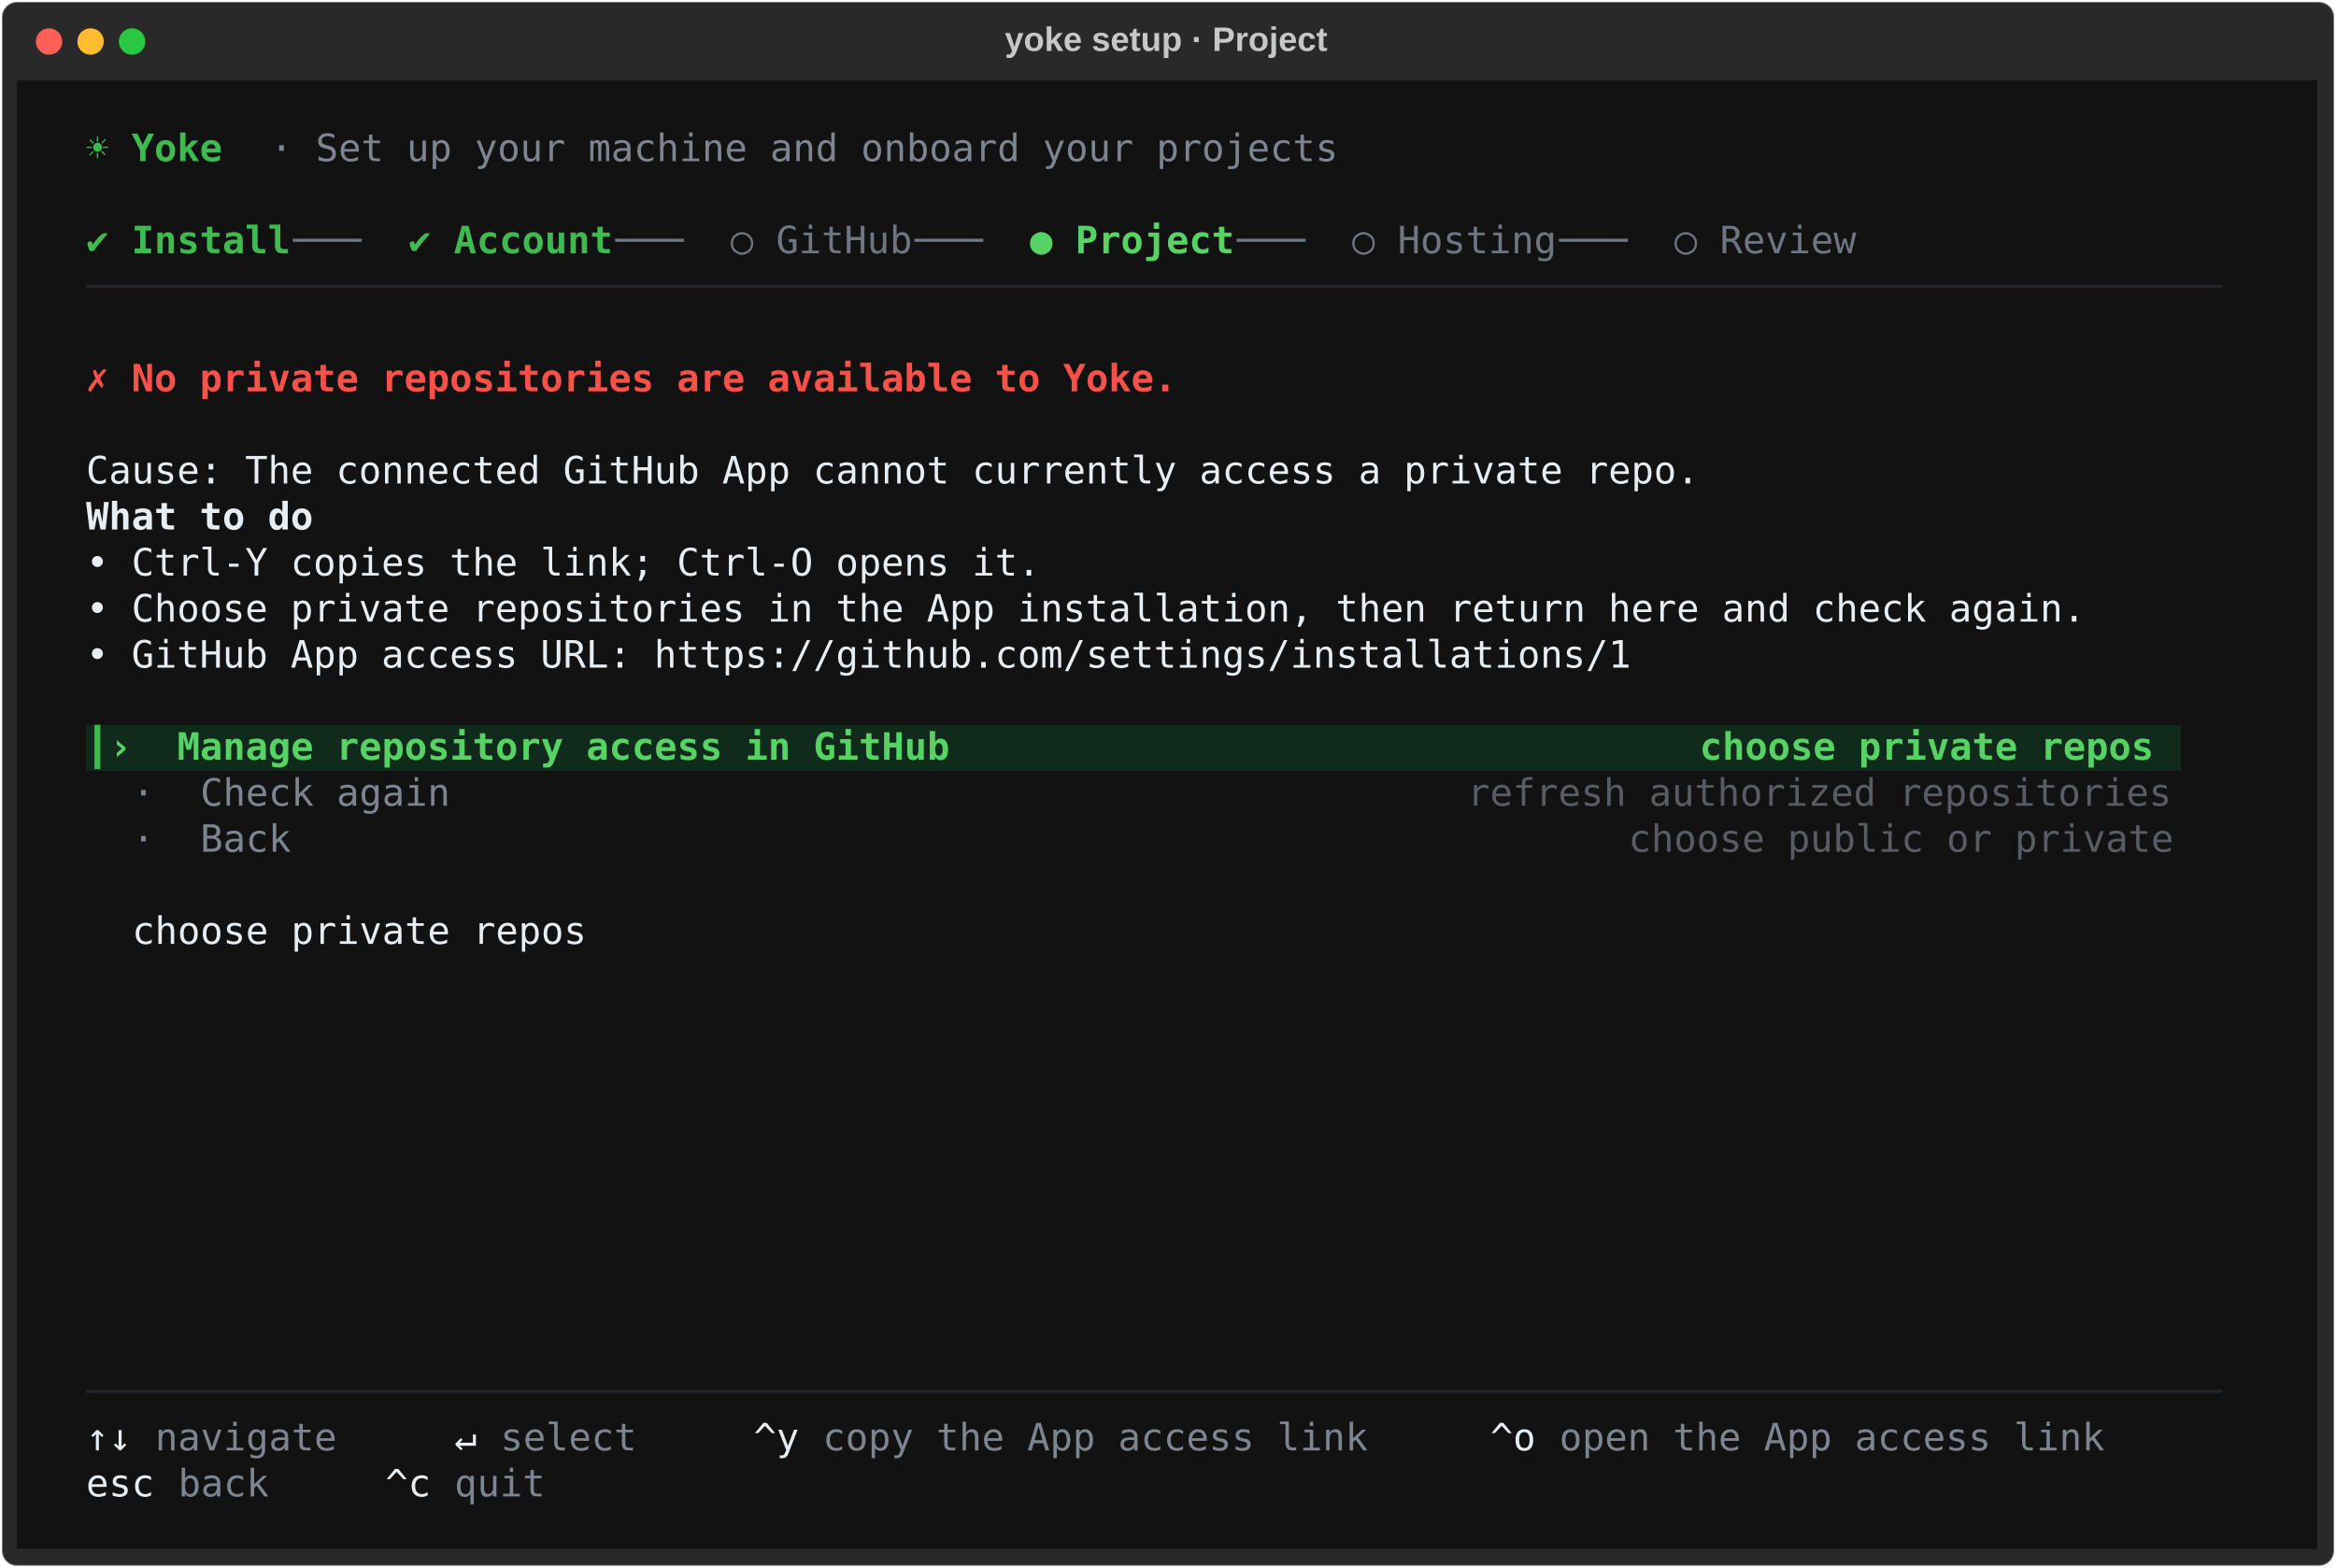
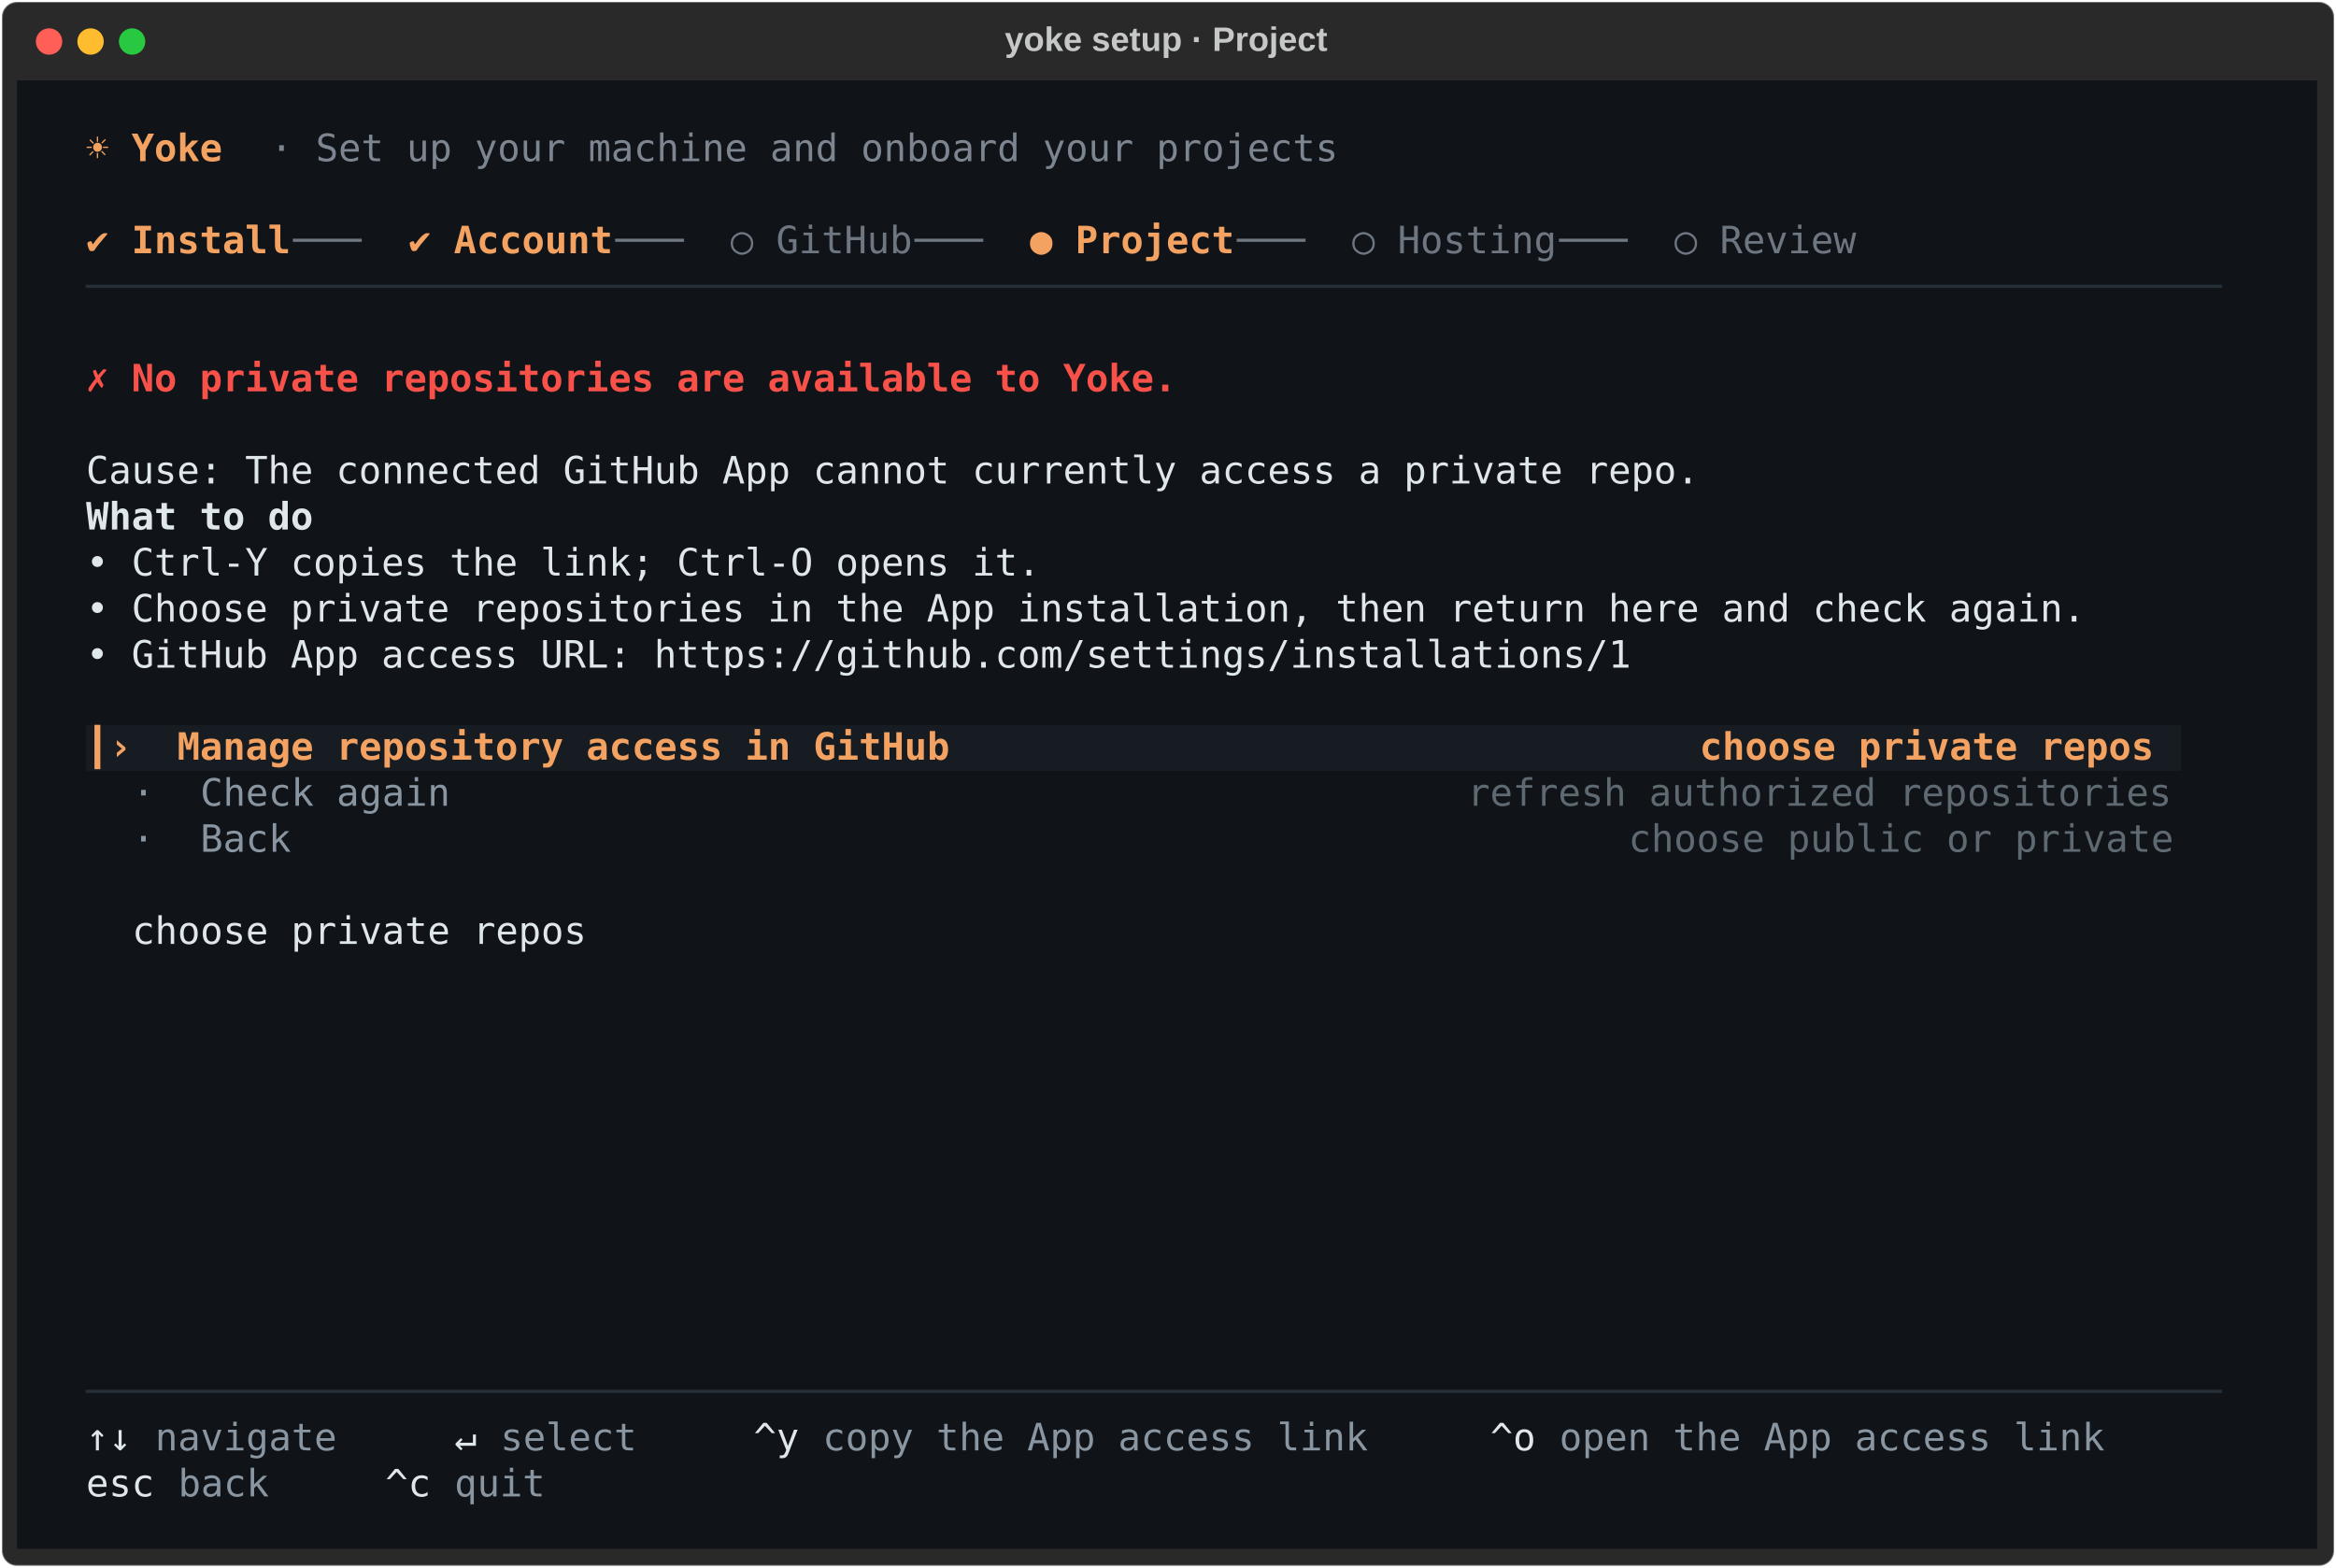
<svg xmlns="http://www.w3.org/2000/svg" class="rich-terminal" viewBox="0 0 1238 830.8">
  <style>

    @font-face {
        font-family: "Fira Code";
        src: local("FiraCode-Regular"),
                url("https://cdnjs.cloudflare.com/ajax/libs/firacode/{{VERSION}}/woff2/FiraCode-Regular.woff2") format("woff2"),
                url("https://cdnjs.cloudflare.com/ajax/libs/firacode/{{VERSION}}/woff/FiraCode-Regular.woff") format("woff");
        font-style: normal;
        font-weight: 400;
    }
    @font-face {
        font-family: "Fira Code";
        src: local("FiraCode-Bold"),
                url("https://cdnjs.cloudflare.com/ajax/libs/firacode/{{VERSION}}/woff2/FiraCode-Bold.woff2") format("woff2"),
                url("https://cdnjs.cloudflare.com/ajax/libs/firacode/{{VERSION}}/woff/FiraCode-Bold.woff") format("woff");
        font-style: bold;
        font-weight: 700;
    }

    .terminal-YOKE-matrix {
        font-family: Fira Code, monospace;
        font-size: 20px;
        line-height: 24.4px;
        font-variant-east-asian: full-width;
    }

    .terminal-YOKE-title {
        font-size: 18px;
        font-weight: bold;
        font-family: arial;
    }

- .terminal-YOKE-r2 { fill: #3fb950;font-weight: bold }
- .terminal-YOKE-r3 { fill: #e6edf3 }
+ .terminal-YOKE-r2 { fill: #f4a261;font-weight: bold }
+ .terminal-YOKE-r3 { fill: #dfe6ec }
.terminal-YOKE-r4 { fill: #7d8590 }
.terminal-YOKE-r5 { fill: #6e7681 }
- .terminal-YOKE-r6 { fill: #56d364;font-weight: bold }
- .terminal-YOKE-r7 { fill: #21262d }
- .terminal-YOKE-r8 { fill: #f85149;font-weight: bold }
- .terminal-YOKE-r9 { fill: #e6edf3;font-weight: bold }
- .terminal-YOKE-r10 { fill: #3fb950 }
- .terminal-YOKE-r12 { fill: #585d65 }
+ .terminal-YOKE-r6 { fill: #262e37 }
+ .terminal-YOKE-r7 { fill: #f85149;font-weight: bold }
+ .terminal-YOKE-r8 { fill: #dfe6ec;font-weight: bold }
+ .terminal-YOKE-r9 { fill: #f4a261 }
+ .terminal-YOKE-r11 { fill: #8995a1 }
+ .terminal-YOKE-r12 { fill: #5f6972 }
    </style>
  <defs>
    <clipPath id="terminal-YOKE-clip-terminal">
      <rect x="0" y="0" width="1219.0" height="779.8" />
    </clipPath>
    <clipPath id="terminal-YOKE-line-0">
      <rect x="0" y="1.5" width="1220" height="24.65" />
    </clipPath>
    <clipPath id="terminal-YOKE-line-1">
      <rect x="0" y="25.9" width="1220" height="24.65" />
    </clipPath>
    <clipPath id="terminal-YOKE-line-2">
      <rect x="0" y="50.3" width="1220" height="24.65" />
    </clipPath>
    <clipPath id="terminal-YOKE-line-3">
      <rect x="0" y="74.7" width="1220" height="24.65" />
    </clipPath>
    <clipPath id="terminal-YOKE-line-4">
      <rect x="0" y="99.1" width="1220" height="24.65" />
    </clipPath>
    <clipPath id="terminal-YOKE-line-5">
      <rect x="0" y="123.5" width="1220" height="24.65" />
    </clipPath>
    <clipPath id="terminal-YOKE-line-6">
      <rect x="0" y="147.9" width="1220" height="24.65" />
    </clipPath>
    <clipPath id="terminal-YOKE-line-7">
      <rect x="0" y="172.3" width="1220" height="24.65" />
    </clipPath>
    <clipPath id="terminal-YOKE-line-8">
      <rect x="0" y="196.7" width="1220" height="24.65" />
    </clipPath>
    <clipPath id="terminal-YOKE-line-9">
      <rect x="0" y="221.1" width="1220" height="24.65" />
    </clipPath>
    <clipPath id="terminal-YOKE-line-10">
      <rect x="0" y="245.5" width="1220" height="24.65" />
    </clipPath>
    <clipPath id="terminal-YOKE-line-11">
      <rect x="0" y="269.9" width="1220" height="24.65" />
    </clipPath>
    <clipPath id="terminal-YOKE-line-12">
      <rect x="0" y="294.3" width="1220" height="24.65" />
    </clipPath>
    <clipPath id="terminal-YOKE-line-13">
      <rect x="0" y="318.7" width="1220" height="24.65" />
    </clipPath>
    <clipPath id="terminal-YOKE-line-14">
      <rect x="0" y="343.1" width="1220" height="24.65" />
    </clipPath>
    <clipPath id="terminal-YOKE-line-15">
      <rect x="0" y="367.5" width="1220" height="24.65" />
    </clipPath>
    <clipPath id="terminal-YOKE-line-16">
      <rect x="0" y="391.9" width="1220" height="24.65" />
    </clipPath>
    <clipPath id="terminal-YOKE-line-17">
      <rect x="0" y="416.3" width="1220" height="24.65" />
    </clipPath>
    <clipPath id="terminal-YOKE-line-18">
      <rect x="0" y="440.7" width="1220" height="24.65" />
    </clipPath>
    <clipPath id="terminal-YOKE-line-19">
      <rect x="0" y="465.1" width="1220" height="24.65" />
    </clipPath>
    <clipPath id="terminal-YOKE-line-20">
      <rect x="0" y="489.5" width="1220" height="24.65" />
    </clipPath>
    <clipPath id="terminal-YOKE-line-21">
      <rect x="0" y="513.9" width="1220" height="24.65" />
    </clipPath>
    <clipPath id="terminal-YOKE-line-22">
      <rect x="0" y="538.3" width="1220" height="24.65" />
    </clipPath>
    <clipPath id="terminal-YOKE-line-23">
      <rect x="0" y="562.7" width="1220" height="24.65" />
    </clipPath>
    <clipPath id="terminal-YOKE-line-24">
      <rect x="0" y="587.1" width="1220" height="24.65" />
    </clipPath>
    <clipPath id="terminal-YOKE-line-25">
      <rect x="0" y="611.5" width="1220" height="24.65" />
    </clipPath>
    <clipPath id="terminal-YOKE-line-26">
      <rect x="0" y="635.9" width="1220" height="24.65" />
    </clipPath>
    <clipPath id="terminal-YOKE-line-27">
      <rect x="0" y="660.3" width="1220" height="24.65" />
    </clipPath>
    <clipPath id="terminal-YOKE-line-28">
      <rect x="0" y="684.7" width="1220" height="24.65" />
    </clipPath>
    <clipPath id="terminal-YOKE-line-29">
      <rect x="0" y="709.1" width="1220" height="24.65" />
    </clipPath>
    <clipPath id="terminal-YOKE-line-30">
      <rect x="0" y="733.5" width="1220" height="24.65" />
    </clipPath>
  </defs>
  <rect fill="#292929" stroke="rgba(255,255,255,0.35)" stroke-width="1" x="1" y="1" width="1236" height="828.8" rx="8" />
  <text class="terminal-YOKE-title" fill="#c5c8c6" text-anchor="middle" x="618" y="27">yoke setup · Project</text>
  <g transform="translate(26,22)">
    <circle cx="0" cy="0" r="7" fill="#ff5f57" />
    <circle cx="22" cy="0" r="7" fill="#febc2e" />
    <circle cx="44" cy="0" r="7" fill="#28c840" />
  </g>
  <g transform="translate(9, 41)" clip-path="url(#terminal-YOKE-clip-terminal)">
-     <rect fill="#121212" x="0" y="1.5" width="1220" height="24.65" shape-rendering="crispEdges" />
-     <rect fill="#121212" x="0" y="25.9" width="36.6" height="24.65" shape-rendering="crispEdges" />
-     <rect fill="#121212" x="36.6" y="25.9" width="73.2" height="24.65" shape-rendering="crispEdges" />
-     <rect fill="#121212" x="109.8" y="25.9" width="24.4" height="24.65" shape-rendering="crispEdges" />
-     <rect fill="#121212" x="134.2" y="25.9" width="573.4" height="24.65" shape-rendering="crispEdges" />
-     <rect fill="#121212" x="707.6" y="25.9" width="475.8" height="24.65" shape-rendering="crispEdges" />
-     <rect fill="#121212" x="1183.4" y="25.9" width="36.6" height="24.65" shape-rendering="crispEdges" />
-     <rect fill="#121212" x="0" y="50.3" width="1220" height="24.65" shape-rendering="crispEdges" />
-     <rect fill="#121212" x="0" y="74.7" width="36.6" height="24.65" shape-rendering="crispEdges" />
-     <rect fill="#121212" x="36.6" y="74.7" width="109.8" height="24.65" shape-rendering="crispEdges" />
-     <rect fill="#121212" x="146.4" y="74.7" width="61" height="24.65" shape-rendering="crispEdges" />
-     <rect fill="#121212" x="207.4" y="74.7" width="109.8" height="24.65" shape-rendering="crispEdges" />
-     <rect fill="#121212" x="317.2" y="74.7" width="61" height="24.65" shape-rendering="crispEdges" />
-     <rect fill="#121212" x="378.2" y="74.7" width="97.6" height="24.65" shape-rendering="crispEdges" />
-     <rect fill="#121212" x="475.8" y="74.7" width="61" height="24.65" shape-rendering="crispEdges" />
-     <rect fill="#121212" x="536.8" y="74.7" width="109.8" height="24.65" shape-rendering="crispEdges" />
-     <rect fill="#121212" x="646.6" y="74.7" width="61" height="24.65" shape-rendering="crispEdges" />
-     <rect fill="#121212" x="707.6" y="74.7" width="109.8" height="24.65" shape-rendering="crispEdges" />
-     <rect fill="#121212" x="817.4" y="74.7" width="61" height="24.65" shape-rendering="crispEdges" />
-     <rect fill="#121212" x="878.4" y="74.7" width="97.6" height="24.65" shape-rendering="crispEdges" />
-     <rect fill="#121212" x="976" y="74.7" width="207.4" height="24.65" shape-rendering="crispEdges" />
-     <rect fill="#121212" x="1183.4" y="74.7" width="36.6" height="24.65" shape-rendering="crispEdges" />
-     <rect fill="#121212" x="0" y="99.1" width="36.6" height="24.65" shape-rendering="crispEdges" />
-     <rect fill="#121212" x="36.6" y="99.1" width="1146.8" height="24.65" shape-rendering="crispEdges" />
-     <rect fill="#121212" x="1183.4" y="99.1" width="36.6" height="24.65" shape-rendering="crispEdges" />
-     <rect fill="#121212" x="0" y="123.5" width="1220" height="24.65" shape-rendering="crispEdges" />
-     <rect fill="#121212" x="0" y="147.9" width="36.6" height="24.65" shape-rendering="crispEdges" />
-     <rect fill="#121212" x="36.6" y="147.9" width="585.6" height="24.65" shape-rendering="crispEdges" />
-     <rect fill="#121212" x="622.2" y="147.9" width="561.2" height="24.65" shape-rendering="crispEdges" />
-     <rect fill="#121212" x="1183.4" y="147.9" width="36.6" height="24.65" shape-rendering="crispEdges" />
-     <rect fill="#121212" x="0" y="172.3" width="36.6" height="24.65" shape-rendering="crispEdges" />
-     <rect fill="#121212" x="36.6" y="172.3" width="0" height="24.65" shape-rendering="crispEdges" />
-     <rect fill="#121212" x="36.6" y="172.3" width="1146.8" height="24.65" shape-rendering="crispEdges" />
-     <rect fill="#121212" x="1183.4" y="172.3" width="36.6" height="24.65" shape-rendering="crispEdges" />
-     <rect fill="#121212" x="0" y="196.7" width="36.6" height="24.65" shape-rendering="crispEdges" />
-     <rect fill="#121212" x="36.6" y="196.7" width="866.2" height="24.65" shape-rendering="crispEdges" />
-     <rect fill="#121212" x="902.8" y="196.7" width="280.6" height="24.65" shape-rendering="crispEdges" />
-     <rect fill="#121212" x="1183.4" y="196.7" width="36.6" height="24.65" shape-rendering="crispEdges" />
-     <rect fill="#121212" x="0" y="221.1" width="36.6" height="24.65" shape-rendering="crispEdges" />
-     <rect fill="#121212" x="36.6" y="221.1" width="122" height="24.65" shape-rendering="crispEdges" />
-     <rect fill="#121212" x="158.6" y="221.1" width="1024.8" height="24.65" shape-rendering="crispEdges" />
-     <rect fill="#121212" x="1183.4" y="221.1" width="36.6" height="24.65" shape-rendering="crispEdges" />
-     <rect fill="#121212" x="0" y="245.5" width="36.6" height="24.65" shape-rendering="crispEdges" />
-     <rect fill="#121212" x="36.6" y="245.5" width="536.8" height="24.65" shape-rendering="crispEdges" />
-     <rect fill="#121212" x="573.4" y="245.5" width="610" height="24.65" shape-rendering="crispEdges" />
-     <rect fill="#121212" x="1183.4" y="245.5" width="36.6" height="24.65" shape-rendering="crispEdges" />
-     <rect fill="#121212" x="0" y="269.9" width="36.6" height="24.65" shape-rendering="crispEdges" />
-     <rect fill="#121212" x="36.6" y="269.9" width="1098" height="24.65" shape-rendering="crispEdges" />
-     <rect fill="#121212" x="1134.6" y="269.9" width="48.8" height="24.65" shape-rendering="crispEdges" />
-     <rect fill="#121212" x="1183.4" y="269.9" width="36.6" height="24.65" shape-rendering="crispEdges" />
-     <rect fill="#121212" x="0" y="294.3" width="36.6" height="24.65" shape-rendering="crispEdges" />
-     <rect fill="#121212" x="36.6" y="294.3" width="854" height="24.65" shape-rendering="crispEdges" />
-     <rect fill="#121212" x="890.6" y="294.3" width="292.8" height="24.65" shape-rendering="crispEdges" />
-     <rect fill="#121212" x="1183.4" y="294.3" width="36.6" height="24.65" shape-rendering="crispEdges" />
-     <rect fill="#121212" x="0" y="318.7" width="36.6" height="24.65" shape-rendering="crispEdges" />
-     <rect fill="#121212" x="36.6" y="318.7" width="0" height="24.65" shape-rendering="crispEdges" />
-     <rect fill="#121212" x="36.6" y="318.7" width="1146.8" height="24.65" shape-rendering="crispEdges" />
-     <rect fill="#121212" x="1183.4" y="318.7" width="36.6" height="24.65" shape-rendering="crispEdges" />
-     <rect fill="#121212" x="0" y="343.1" width="36.6" height="24.65" shape-rendering="crispEdges" />
-     <rect fill="#102a1c" x="36.6" y="343.1" width="12.2" height="24.65" shape-rendering="crispEdges" />
-     <rect fill="#102a1c" x="48.8" y="343.1" width="1098" height="24.65" shape-rendering="crispEdges" />
-     <rect fill="#121212" x="1146.8" y="343.1" width="36.6" height="24.65" shape-rendering="crispEdges" />
-     <rect fill="#121212" x="1183.4" y="343.1" width="36.6" height="24.65" shape-rendering="crispEdges" />
-     <rect fill="#121212" x="0" y="367.5" width="36.6" height="24.65" shape-rendering="crispEdges" />
-     <rect fill="#121212" x="36.6" y="367.5" width="12.2" height="24.65" shape-rendering="crispEdges" />
-     <rect fill="#121212" x="48.8" y="367.5" width="12.2" height="24.65" shape-rendering="crispEdges" />
-     <rect fill="#121212" x="61" y="367.5" width="707.6" height="24.65" shape-rendering="crispEdges" />
-     <rect fill="#121212" x="768.6" y="367.5" width="378.2" height="24.65" shape-rendering="crispEdges" />
-     <rect fill="#121212" x="1146.8" y="367.5" width="36.6" height="24.65" shape-rendering="crispEdges" />
-     <rect fill="#121212" x="1183.4" y="367.5" width="36.6" height="24.65" shape-rendering="crispEdges" />
-     <rect fill="#121212" x="0" y="391.9" width="36.6" height="24.65" shape-rendering="crispEdges" />
-     <rect fill="#121212" x="36.6" y="391.9" width="12.2" height="24.65" shape-rendering="crispEdges" />
-     <rect fill="#121212" x="48.8" y="391.9" width="12.2" height="24.65" shape-rendering="crispEdges" />
-     <rect fill="#121212" x="61" y="391.9" width="793" height="24.65" shape-rendering="crispEdges" />
-     <rect fill="#121212" x="854" y="391.9" width="292.8" height="24.65" shape-rendering="crispEdges" />
-     <rect fill="#121212" x="1146.8" y="391.9" width="36.6" height="24.65" shape-rendering="crispEdges" />
-     <rect fill="#121212" x="1183.4" y="391.9" width="36.6" height="24.65" shape-rendering="crispEdges" />
-     <rect fill="#121212" x="0" y="416.3" width="36.6" height="24.65" shape-rendering="crispEdges" />
-     <rect fill="#121212" x="36.6" y="416.3" width="1110.2" height="24.65" shape-rendering="crispEdges" />
-     <rect fill="#121212" x="1146.8" y="416.3" width="36.6" height="24.65" shape-rendering="crispEdges" />
-     <rect fill="#121212" x="1183.4" y="416.3" width="36.6" height="24.65" shape-rendering="crispEdges" />
-     <rect fill="#121212" x="0" y="440.7" width="36.6" height="24.65" shape-rendering="crispEdges" />
-     <rect fill="#121212" x="36.6" y="440.7" width="24.4" height="24.65" shape-rendering="crispEdges" />
-     <rect fill="#121212" x="61" y="440.7" width="244" height="24.65" shape-rendering="crispEdges" />
-     <rect fill="#121212" x="305" y="440.7" width="805.2" height="24.65" shape-rendering="crispEdges" />
-     <rect fill="#121212" x="1110.2" y="440.7" width="36.6" height="24.65" shape-rendering="crispEdges" />
-     <rect fill="#121212" x="1146.8" y="440.7" width="36.6" height="24.65" shape-rendering="crispEdges" />
-     <rect fill="#121212" x="1183.4" y="440.7" width="36.6" height="24.65" shape-rendering="crispEdges" />
-     <rect fill="#121212" x="0" y="465.1" width="36.6" height="24.65" shape-rendering="crispEdges" />
-     <rect fill="#121212" x="36.6" y="465.1" width="1146.8" height="24.65" shape-rendering="crispEdges" />
-     <rect fill="#121212" x="1183.4" y="465.1" width="36.6" height="24.65" shape-rendering="crispEdges" />
-     <rect fill="#121212" x="0" y="489.5" width="36.6" height="24.65" shape-rendering="crispEdges" />
-     <rect fill="#121212" x="36.6" y="489.5" width="1146.8" height="24.65" shape-rendering="crispEdges" />
-     <rect fill="#121212" x="1183.4" y="489.5" width="36.6" height="24.65" shape-rendering="crispEdges" />
-     <rect fill="#121212" x="0" y="513.9" width="36.6" height="24.65" shape-rendering="crispEdges" />
-     <rect fill="#121212" x="36.6" y="513.9" width="1146.8" height="24.65" shape-rendering="crispEdges" />
-     <rect fill="#121212" x="1183.4" y="513.9" width="36.6" height="24.65" shape-rendering="crispEdges" />
-     <rect fill="#121212" x="0" y="538.3" width="36.6" height="24.65" shape-rendering="crispEdges" />
-     <rect fill="#121212" x="36.6" y="538.3" width="1146.8" height="24.65" shape-rendering="crispEdges" />
-     <rect fill="#121212" x="1183.4" y="538.3" width="36.6" height="24.65" shape-rendering="crispEdges" />
-     <rect fill="#121212" x="0" y="562.7" width="36.6" height="24.65" shape-rendering="crispEdges" />
-     <rect fill="#121212" x="36.6" y="562.7" width="1146.8" height="24.65" shape-rendering="crispEdges" />
-     <rect fill="#121212" x="1183.4" y="562.7" width="36.6" height="24.65" shape-rendering="crispEdges" />
-     <rect fill="#121212" x="0" y="587.1" width="36.6" height="24.65" shape-rendering="crispEdges" />
-     <rect fill="#121212" x="36.6" y="587.1" width="1146.8" height="24.65" shape-rendering="crispEdges" />
-     <rect fill="#121212" x="1183.4" y="587.1" width="36.6" height="24.65" shape-rendering="crispEdges" />
-     <rect fill="#121212" x="0" y="611.5" width="36.6" height="24.65" shape-rendering="crispEdges" />
-     <rect fill="#121212" x="36.6" y="611.5" width="1146.8" height="24.65" shape-rendering="crispEdges" />
-     <rect fill="#121212" x="1183.4" y="611.5" width="36.6" height="24.65" shape-rendering="crispEdges" />
-     <rect fill="#121212" x="0" y="635.9" width="36.6" height="24.65" shape-rendering="crispEdges" />
-     <rect fill="#121212" x="36.6" y="635.9" width="1146.8" height="24.65" shape-rendering="crispEdges" />
-     <rect fill="#121212" x="1183.4" y="635.9" width="36.6" height="24.65" shape-rendering="crispEdges" />
-     <rect fill="#121212" x="0" y="660.3" width="36.6" height="24.65" shape-rendering="crispEdges" />
-     <rect fill="#121212" x="36.6" y="660.3" width="1146.8" height="24.65" shape-rendering="crispEdges" />
-     <rect fill="#121212" x="1183.4" y="660.3" width="36.6" height="24.65" shape-rendering="crispEdges" />
-     <rect fill="#121212" x="0" y="684.7" width="36.6" height="24.65" shape-rendering="crispEdges" />
-     <rect fill="#121212" x="36.6" y="684.7" width="1146.8" height="24.65" shape-rendering="crispEdges" />
-     <rect fill="#121212" x="1183.4" y="684.7" width="36.6" height="24.65" shape-rendering="crispEdges" />
-     <rect fill="#121212" x="0" y="709.1" width="36.6" height="24.65" shape-rendering="crispEdges" />
-     <rect fill="#121212" x="36.6" y="709.1" width="24.4" height="24.65" shape-rendering="crispEdges" />
-     <rect fill="#121212" x="61" y="709.1" width="12.2" height="24.65" shape-rendering="crispEdges" />
-     <rect fill="#121212" x="73.2" y="709.1" width="97.6" height="24.65" shape-rendering="crispEdges" />
-     <rect fill="#121212" x="170.8" y="709.1" width="61" height="24.65" shape-rendering="crispEdges" />
-     <rect fill="#121212" x="231.8" y="709.1" width="12.2" height="24.65" shape-rendering="crispEdges" />
-     <rect fill="#121212" x="244" y="709.1" width="12.2" height="24.65" shape-rendering="crispEdges" />
-     <rect fill="#121212" x="256.2" y="709.1" width="73.2" height="24.65" shape-rendering="crispEdges" />
-     <rect fill="#121212" x="329.4" y="709.1" width="61" height="24.65" shape-rendering="crispEdges" />
-     <rect fill="#121212" x="390.4" y="709.1" width="24.4" height="24.65" shape-rendering="crispEdges" />
-     <rect fill="#121212" x="414.8" y="709.1" width="12.2" height="24.65" shape-rendering="crispEdges" />
-     <rect fill="#121212" x="427" y="709.1" width="292.8" height="24.65" shape-rendering="crispEdges" />
-     <rect fill="#121212" x="719.8" y="709.1" width="61" height="24.65" shape-rendering="crispEdges" />
-     <rect fill="#121212" x="780.8" y="709.1" width="24.4" height="24.65" shape-rendering="crispEdges" />
-     <rect fill="#121212" x="805.2" y="709.1" width="12.2" height="24.65" shape-rendering="crispEdges" />
-     <rect fill="#121212" x="817.4" y="709.1" width="292.8" height="24.65" shape-rendering="crispEdges" />
-     <rect fill="#121212" x="1110.2" y="709.1" width="73.2" height="24.65" shape-rendering="crispEdges" />
-     <rect fill="#121212" x="1183.4" y="709.1" width="36.6" height="24.65" shape-rendering="crispEdges" />
-     <rect fill="#121212" x="0" y="733.5" width="36.6" height="24.65" shape-rendering="crispEdges" />
-     <rect fill="#121212" x="36.6" y="733.5" width="36.6" height="24.65" shape-rendering="crispEdges" />
-     <rect fill="#121212" x="73.2" y="733.5" width="12.2" height="24.65" shape-rendering="crispEdges" />
-     <rect fill="#121212" x="85.4" y="733.5" width="48.8" height="24.65" shape-rendering="crispEdges" />
-     <rect fill="#121212" x="134.2" y="733.5" width="61" height="24.65" shape-rendering="crispEdges" />
-     <rect fill="#121212" x="195.2" y="733.5" width="24.4" height="24.65" shape-rendering="crispEdges" />
-     <rect fill="#121212" x="219.6" y="733.5" width="12.2" height="24.65" shape-rendering="crispEdges" />
-     <rect fill="#121212" x="231.8" y="733.5" width="48.8" height="24.65" shape-rendering="crispEdges" />
-     <rect fill="#121212" x="280.6" y="733.5" width="902.8" height="24.65" shape-rendering="crispEdges" />
-     <rect fill="#121212" x="1183.4" y="733.5" width="36.6" height="24.65" shape-rendering="crispEdges" />
-     <rect fill="#121212" x="0" y="757.9" width="1220" height="24.65" shape-rendering="crispEdges" />
+     <rect fill="#101418" x="0" y="1.5" width="1220" height="24.65" shape-rendering="crispEdges" />
+     <rect fill="#101418" x="0" y="25.9" width="36.6" height="24.65" shape-rendering="crispEdges" />
+     <rect fill="#101418" x="36.6" y="25.9" width="73.2" height="24.65" shape-rendering="crispEdges" />
+     <rect fill="#101418" x="109.8" y="25.9" width="24.4" height="24.65" shape-rendering="crispEdges" />
+     <rect fill="#101418" x="134.2" y="25.9" width="573.4" height="24.65" shape-rendering="crispEdges" />
+     <rect fill="#101418" x="707.6" y="25.9" width="475.8" height="24.65" shape-rendering="crispEdges" />
+     <rect fill="#101418" x="1183.4" y="25.9" width="36.6" height="24.65" shape-rendering="crispEdges" />
+     <rect fill="#101418" x="0" y="50.3" width="1220" height="24.65" shape-rendering="crispEdges" />
+     <rect fill="#101418" x="0" y="74.7" width="36.6" height="24.65" shape-rendering="crispEdges" />
+     <rect fill="#101418" x="36.6" y="74.7" width="109.8" height="24.65" shape-rendering="crispEdges" />
+     <rect fill="#101418" x="146.4" y="74.7" width="61" height="24.65" shape-rendering="crispEdges" />
+     <rect fill="#101418" x="207.4" y="74.7" width="109.8" height="24.65" shape-rendering="crispEdges" />
+     <rect fill="#101418" x="317.2" y="74.7" width="61" height="24.65" shape-rendering="crispEdges" />
+     <rect fill="#101418" x="378.2" y="74.7" width="97.6" height="24.65" shape-rendering="crispEdges" />
+     <rect fill="#101418" x="475.8" y="74.7" width="61" height="24.65" shape-rendering="crispEdges" />
+     <rect fill="#101418" x="536.8" y="74.7" width="109.8" height="24.65" shape-rendering="crispEdges" />
+     <rect fill="#101418" x="646.6" y="74.7" width="61" height="24.65" shape-rendering="crispEdges" />
+     <rect fill="#101418" x="707.6" y="74.7" width="109.8" height="24.65" shape-rendering="crispEdges" />
+     <rect fill="#101418" x="817.4" y="74.7" width="61" height="24.65" shape-rendering="crispEdges" />
+     <rect fill="#101418" x="878.4" y="74.7" width="97.6" height="24.65" shape-rendering="crispEdges" />
+     <rect fill="#101418" x="976" y="74.7" width="207.4" height="24.65" shape-rendering="crispEdges" />
+     <rect fill="#101418" x="1183.4" y="74.7" width="36.6" height="24.65" shape-rendering="crispEdges" />
+     <rect fill="#101418" x="0" y="99.1" width="36.6" height="24.65" shape-rendering="crispEdges" />
+     <rect fill="#101418" x="36.6" y="99.1" width="1146.8" height="24.65" shape-rendering="crispEdges" />
+     <rect fill="#101418" x="1183.4" y="99.1" width="36.6" height="24.65" shape-rendering="crispEdges" />
+     <rect fill="#101418" x="0" y="123.5" width="1220" height="24.65" shape-rendering="crispEdges" />
+     <rect fill="#101418" x="0" y="147.9" width="36.6" height="24.65" shape-rendering="crispEdges" />
+     <rect fill="#101418" x="36.6" y="147.9" width="585.6" height="24.65" shape-rendering="crispEdges" />
+     <rect fill="#101418" x="622.2" y="147.9" width="561.2" height="24.65" shape-rendering="crispEdges" />
+     <rect fill="#101418" x="1183.4" y="147.9" width="36.6" height="24.65" shape-rendering="crispEdges" />
+     <rect fill="#101418" x="0" y="172.3" width="36.6" height="24.65" shape-rendering="crispEdges" />
+     <rect fill="#101418" x="36.6" y="172.3" width="0" height="24.65" shape-rendering="crispEdges" />
+     <rect fill="#101418" x="36.6" y="172.3" width="1146.8" height="24.65" shape-rendering="crispEdges" />
+     <rect fill="#101418" x="1183.4" y="172.3" width="36.6" height="24.65" shape-rendering="crispEdges" />
+     <rect fill="#101418" x="0" y="196.7" width="36.6" height="24.65" shape-rendering="crispEdges" />
+     <rect fill="#101418" x="36.6" y="196.7" width="866.2" height="24.65" shape-rendering="crispEdges" />
+     <rect fill="#101418" x="902.8" y="196.7" width="280.6" height="24.65" shape-rendering="crispEdges" />
+     <rect fill="#101418" x="1183.4" y="196.7" width="36.6" height="24.65" shape-rendering="crispEdges" />
+     <rect fill="#101418" x="0" y="221.1" width="36.6" height="24.65" shape-rendering="crispEdges" />
+     <rect fill="#101418" x="36.6" y="221.1" width="122" height="24.65" shape-rendering="crispEdges" />
+     <rect fill="#101418" x="158.6" y="221.1" width="1024.8" height="24.65" shape-rendering="crispEdges" />
+     <rect fill="#101418" x="1183.4" y="221.1" width="36.6" height="24.65" shape-rendering="crispEdges" />
+     <rect fill="#101418" x="0" y="245.5" width="36.6" height="24.65" shape-rendering="crispEdges" />
+     <rect fill="#101418" x="36.6" y="245.5" width="536.8" height="24.65" shape-rendering="crispEdges" />
+     <rect fill="#101418" x="573.4" y="245.5" width="610" height="24.65" shape-rendering="crispEdges" />
+     <rect fill="#101418" x="1183.4" y="245.5" width="36.6" height="24.65" shape-rendering="crispEdges" />
+     <rect fill="#101418" x="0" y="269.9" width="36.6" height="24.65" shape-rendering="crispEdges" />
+     <rect fill="#101418" x="36.6" y="269.9" width="1098" height="24.65" shape-rendering="crispEdges" />
+     <rect fill="#101418" x="1134.6" y="269.9" width="48.8" height="24.65" shape-rendering="crispEdges" />
+     <rect fill="#101418" x="1183.4" y="269.9" width="36.6" height="24.65" shape-rendering="crispEdges" />
+     <rect fill="#101418" x="0" y="294.3" width="36.6" height="24.65" shape-rendering="crispEdges" />
+     <rect fill="#101418" x="36.6" y="294.3" width="854" height="24.65" shape-rendering="crispEdges" />
+     <rect fill="#101418" x="890.6" y="294.3" width="292.8" height="24.65" shape-rendering="crispEdges" />
+     <rect fill="#101418" x="1183.4" y="294.3" width="36.6" height="24.65" shape-rendering="crispEdges" />
+     <rect fill="#101418" x="0" y="318.7" width="36.6" height="24.65" shape-rendering="crispEdges" />
+     <rect fill="#101418" x="36.6" y="318.7" width="0" height="24.65" shape-rendering="crispEdges" />
+     <rect fill="#101418" x="36.6" y="318.7" width="1146.8" height="24.65" shape-rendering="crispEdges" />
+     <rect fill="#101418" x="1183.4" y="318.7" width="36.6" height="24.65" shape-rendering="crispEdges" />
+     <rect fill="#101418" x="0" y="343.1" width="36.6" height="24.65" shape-rendering="crispEdges" />
+     <rect fill="#171c22" x="36.6" y="343.1" width="12.2" height="24.65" shape-rendering="crispEdges" />
+     <rect fill="#171c22" x="48.8" y="343.1" width="1098" height="24.65" shape-rendering="crispEdges" />
+     <rect fill="#101418" x="1146.8" y="343.1" width="36.6" height="24.65" shape-rendering="crispEdges" />
+     <rect fill="#101418" x="1183.4" y="343.1" width="36.6" height="24.65" shape-rendering="crispEdges" />
+     <rect fill="#101418" x="0" y="367.5" width="36.6" height="24.65" shape-rendering="crispEdges" />
+     <rect fill="#101418" x="36.6" y="367.5" width="12.2" height="24.65" shape-rendering="crispEdges" />
+     <rect fill="#101418" x="48.8" y="367.5" width="12.2" height="24.65" shape-rendering="crispEdges" />
+     <rect fill="#101418" x="61" y="367.5" width="707.6" height="24.65" shape-rendering="crispEdges" />
+     <rect fill="#101418" x="768.6" y="367.5" width="378.2" height="24.65" shape-rendering="crispEdges" />
+     <rect fill="#101418" x="1146.8" y="367.5" width="36.6" height="24.65" shape-rendering="crispEdges" />
+     <rect fill="#101418" x="1183.4" y="367.5" width="36.6" height="24.65" shape-rendering="crispEdges" />
+     <rect fill="#101418" x="0" y="391.9" width="36.6" height="24.65" shape-rendering="crispEdges" />
+     <rect fill="#101418" x="36.6" y="391.9" width="12.2" height="24.65" shape-rendering="crispEdges" />
+     <rect fill="#101418" x="48.8" y="391.9" width="12.2" height="24.65" shape-rendering="crispEdges" />
+     <rect fill="#101418" x="61" y="391.9" width="793" height="24.65" shape-rendering="crispEdges" />
+     <rect fill="#101418" x="854" y="391.9" width="292.8" height="24.65" shape-rendering="crispEdges" />
+     <rect fill="#101418" x="1146.8" y="391.9" width="36.6" height="24.65" shape-rendering="crispEdges" />
+     <rect fill="#101418" x="1183.4" y="391.9" width="36.6" height="24.65" shape-rendering="crispEdges" />
+     <rect fill="#101418" x="0" y="416.3" width="36.6" height="24.65" shape-rendering="crispEdges" />
+     <rect fill="#101418" x="36.6" y="416.3" width="1110.2" height="24.65" shape-rendering="crispEdges" />
+     <rect fill="#101418" x="1146.8" y="416.3" width="36.6" height="24.65" shape-rendering="crispEdges" />
+     <rect fill="#101418" x="1183.4" y="416.3" width="36.6" height="24.65" shape-rendering="crispEdges" />
+     <rect fill="#101418" x="0" y="440.7" width="36.6" height="24.65" shape-rendering="crispEdges" />
+     <rect fill="#101418" x="36.6" y="440.7" width="24.4" height="24.65" shape-rendering="crispEdges" />
+     <rect fill="#101418" x="61" y="440.7" width="244" height="24.65" shape-rendering="crispEdges" />
+     <rect fill="#101418" x="305" y="440.7" width="805.2" height="24.65" shape-rendering="crispEdges" />
+     <rect fill="#101418" x="1110.2" y="440.7" width="36.6" height="24.65" shape-rendering="crispEdges" />
+     <rect fill="#101418" x="1146.8" y="440.7" width="36.6" height="24.65" shape-rendering="crispEdges" />
+     <rect fill="#101418" x="1183.4" y="440.7" width="36.6" height="24.65" shape-rendering="crispEdges" />
+     <rect fill="#101418" x="0" y="465.1" width="36.6" height="24.65" shape-rendering="crispEdges" />
+     <rect fill="#101418" x="36.6" y="465.1" width="1146.8" height="24.65" shape-rendering="crispEdges" />
+     <rect fill="#101418" x="1183.4" y="465.1" width="36.6" height="24.65" shape-rendering="crispEdges" />
+     <rect fill="#101418" x="0" y="489.5" width="36.6" height="24.65" shape-rendering="crispEdges" />
+     <rect fill="#101418" x="36.6" y="489.5" width="1146.8" height="24.65" shape-rendering="crispEdges" />
+     <rect fill="#101418" x="1183.4" y="489.5" width="36.6" height="24.65" shape-rendering="crispEdges" />
+     <rect fill="#101418" x="0" y="513.9" width="36.6" height="24.65" shape-rendering="crispEdges" />
+     <rect fill="#101418" x="36.6" y="513.9" width="1146.8" height="24.65" shape-rendering="crispEdges" />
+     <rect fill="#101418" x="1183.4" y="513.9" width="36.6" height="24.65" shape-rendering="crispEdges" />
+     <rect fill="#101418" x="0" y="538.3" width="36.6" height="24.65" shape-rendering="crispEdges" />
+     <rect fill="#101418" x="36.6" y="538.3" width="1146.8" height="24.65" shape-rendering="crispEdges" />
+     <rect fill="#101418" x="1183.4" y="538.3" width="36.6" height="24.65" shape-rendering="crispEdges" />
+     <rect fill="#101418" x="0" y="562.7" width="36.6" height="24.65" shape-rendering="crispEdges" />
+     <rect fill="#101418" x="36.6" y="562.7" width="1146.8" height="24.65" shape-rendering="crispEdges" />
+     <rect fill="#101418" x="1183.4" y="562.7" width="36.6" height="24.65" shape-rendering="crispEdges" />
+     <rect fill="#101418" x="0" y="587.1" width="36.6" height="24.65" shape-rendering="crispEdges" />
+     <rect fill="#101418" x="36.6" y="587.1" width="1146.8" height="24.65" shape-rendering="crispEdges" />
+     <rect fill="#101418" x="1183.4" y="587.1" width="36.6" height="24.65" shape-rendering="crispEdges" />
+     <rect fill="#101418" x="0" y="611.5" width="36.6" height="24.65" shape-rendering="crispEdges" />
+     <rect fill="#101418" x="36.6" y="611.5" width="1146.8" height="24.65" shape-rendering="crispEdges" />
+     <rect fill="#101418" x="1183.4" y="611.5" width="36.6" height="24.65" shape-rendering="crispEdges" />
+     <rect fill="#101418" x="0" y="635.9" width="36.6" height="24.65" shape-rendering="crispEdges" />
+     <rect fill="#101418" x="36.6" y="635.9" width="1146.8" height="24.65" shape-rendering="crispEdges" />
+     <rect fill="#101418" x="1183.4" y="635.9" width="36.6" height="24.65" shape-rendering="crispEdges" />
+     <rect fill="#101418" x="0" y="660.3" width="36.6" height="24.65" shape-rendering="crispEdges" />
+     <rect fill="#101418" x="36.6" y="660.3" width="1146.8" height="24.65" shape-rendering="crispEdges" />
+     <rect fill="#101418" x="1183.4" y="660.3" width="36.6" height="24.65" shape-rendering="crispEdges" />
+     <rect fill="#101418" x="0" y="684.7" width="36.6" height="24.65" shape-rendering="crispEdges" />
+     <rect fill="#101418" x="36.6" y="684.7" width="1146.8" height="24.65" shape-rendering="crispEdges" />
+     <rect fill="#101418" x="1183.4" y="684.7" width="36.6" height="24.65" shape-rendering="crispEdges" />
+     <rect fill="#101418" x="0" y="709.1" width="36.6" height="24.65" shape-rendering="crispEdges" />
+     <rect fill="#101418" x="36.6" y="709.1" width="24.4" height="24.65" shape-rendering="crispEdges" />
+     <rect fill="#101418" x="61" y="709.1" width="12.2" height="24.65" shape-rendering="crispEdges" />
+     <rect fill="#101418" x="73.2" y="709.1" width="97.6" height="24.65" shape-rendering="crispEdges" />
+     <rect fill="#101418" x="170.8" y="709.1" width="61" height="24.65" shape-rendering="crispEdges" />
+     <rect fill="#101418" x="231.8" y="709.1" width="12.2" height="24.65" shape-rendering="crispEdges" />
+     <rect fill="#101418" x="244" y="709.1" width="12.2" height="24.65" shape-rendering="crispEdges" />
+     <rect fill="#101418" x="256.2" y="709.1" width="73.2" height="24.65" shape-rendering="crispEdges" />
+     <rect fill="#101418" x="329.4" y="709.1" width="61" height="24.65" shape-rendering="crispEdges" />
+     <rect fill="#101418" x="390.4" y="709.1" width="24.4" height="24.65" shape-rendering="crispEdges" />
+     <rect fill="#101418" x="414.8" y="709.1" width="12.2" height="24.65" shape-rendering="crispEdges" />
+     <rect fill="#101418" x="427" y="709.1" width="292.8" height="24.65" shape-rendering="crispEdges" />
+     <rect fill="#101418" x="719.8" y="709.1" width="61" height="24.65" shape-rendering="crispEdges" />
+     <rect fill="#101418" x="780.8" y="709.1" width="24.4" height="24.65" shape-rendering="crispEdges" />
+     <rect fill="#101418" x="805.2" y="709.1" width="12.2" height="24.65" shape-rendering="crispEdges" />
+     <rect fill="#101418" x="817.4" y="709.1" width="292.8" height="24.65" shape-rendering="crispEdges" />
+     <rect fill="#101418" x="1110.2" y="709.1" width="73.2" height="24.65" shape-rendering="crispEdges" />
+     <rect fill="#101418" x="1183.4" y="709.1" width="36.6" height="24.65" shape-rendering="crispEdges" />
+     <rect fill="#101418" x="0" y="733.5" width="36.6" height="24.65" shape-rendering="crispEdges" />
+     <rect fill="#101418" x="36.6" y="733.5" width="36.6" height="24.65" shape-rendering="crispEdges" />
+     <rect fill="#101418" x="73.2" y="733.5" width="12.2" height="24.65" shape-rendering="crispEdges" />
+     <rect fill="#101418" x="85.4" y="733.5" width="48.8" height="24.65" shape-rendering="crispEdges" />
+     <rect fill="#101418" x="134.2" y="733.5" width="61" height="24.65" shape-rendering="crispEdges" />
+     <rect fill="#101418" x="195.2" y="733.5" width="24.4" height="24.65" shape-rendering="crispEdges" />
+     <rect fill="#101418" x="219.6" y="733.5" width="12.2" height="24.65" shape-rendering="crispEdges" />
+     <rect fill="#101418" x="231.8" y="733.5" width="48.8" height="24.65" shape-rendering="crispEdges" />
+     <rect fill="#101418" x="280.6" y="733.5" width="902.8" height="24.65" shape-rendering="crispEdges" />
+     <rect fill="#101418" x="1183.4" y="733.5" width="36.6" height="24.65" shape-rendering="crispEdges" />
+     <rect fill="#101418" x="0" y="757.9" width="1220" height="24.65" shape-rendering="crispEdges" />
    <g class="terminal-YOKE-matrix">
      <text class="terminal-YOKE-r2" x="36.6" y="44.4" textLength="73.2" clip-path="url(#terminal-YOKE-line-1)">☀ Yoke</text>
      <text class="terminal-YOKE-r4" x="134.2" y="44.4" textLength="573.4" clip-path="url(#terminal-YOKE-line-1)">· Set up your machine and onboard your projects</text>
      <text class="terminal-YOKE-r2" x="36.6" y="93.2" textLength="109.8" clip-path="url(#terminal-YOKE-line-3)">✔ Install</text>
      <text class="terminal-YOKE-r5" x="146.4" y="93.2" textLength="61" clip-path="url(#terminal-YOKE-line-3)"> ─── </text>
      <text class="terminal-YOKE-r2" x="207.4" y="93.2" textLength="109.8" clip-path="url(#terminal-YOKE-line-3)">✔ Account</text>
      <text class="terminal-YOKE-r5" x="317.2" y="93.2" textLength="61" clip-path="url(#terminal-YOKE-line-3)"> ─── </text>
      <text class="terminal-YOKE-r5" x="378.2" y="93.2" textLength="97.6" clip-path="url(#terminal-YOKE-line-3)">○ GitHub</text>
      <text class="terminal-YOKE-r5" x="475.8" y="93.2" textLength="61" clip-path="url(#terminal-YOKE-line-3)"> ─── </text>
-       <text class="terminal-YOKE-r6" x="536.8" y="93.2" textLength="109.8" clip-path="url(#terminal-YOKE-line-3)">● Project</text>
+       <text class="terminal-YOKE-r2" x="536.8" y="93.2" textLength="109.8" clip-path="url(#terminal-YOKE-line-3)">● Project</text>
      <text class="terminal-YOKE-r5" x="646.6" y="93.2" textLength="61" clip-path="url(#terminal-YOKE-line-3)"> ─── </text>
      <text class="terminal-YOKE-r5" x="707.6" y="93.2" textLength="109.8" clip-path="url(#terminal-YOKE-line-3)">○ Hosting</text>
      <text class="terminal-YOKE-r5" x="817.4" y="93.2" textLength="61" clip-path="url(#terminal-YOKE-line-3)"> ─── </text>
      <text class="terminal-YOKE-r5" x="878.4" y="93.2" textLength="97.6" clip-path="url(#terminal-YOKE-line-3)">○ Review</text>
-       <text class="terminal-YOKE-r7" x="36.6" y="117.6" textLength="1146.8" clip-path="url(#terminal-YOKE-line-4)">──────────────────────────────────────────────────────────────────────────────────────────────</text>
-       <text class="terminal-YOKE-r8" x="36.6" y="166.4" textLength="585.6" clip-path="url(#terminal-YOKE-line-6)">✗ No private repositories are available to Yoke.</text>
+       <text class="terminal-YOKE-r6" x="36.6" y="117.6" textLength="1146.8" clip-path="url(#terminal-YOKE-line-4)">──────────────────────────────────────────────────────────────────────────────────────────────</text>
+       <text class="terminal-YOKE-r7" x="36.6" y="166.4" textLength="585.6" clip-path="url(#terminal-YOKE-line-6)">✗ No private repositories are available to Yoke.</text>
      <text class="terminal-YOKE-r3" x="36.6" y="215.2" textLength="866.2" clip-path="url(#terminal-YOKE-line-8)">Cause: The connected GitHub App cannot currently access a private repo.</text>
-       <text class="terminal-YOKE-r9" x="36.6" y="239.6" textLength="122" clip-path="url(#terminal-YOKE-line-9)">What to do</text>
+       <text class="terminal-YOKE-r8" x="36.6" y="239.6" textLength="122" clip-path="url(#terminal-YOKE-line-9)">What to do</text>
      <text class="terminal-YOKE-r3" x="36.6" y="264" textLength="536.8" clip-path="url(#terminal-YOKE-line-10)">  • Ctrl-Y copies the link; Ctrl-O opens it.</text>
      <text class="terminal-YOKE-r3" x="36.6" y="288.4" textLength="1098" clip-path="url(#terminal-YOKE-line-11)">  • Choose private repositories in the App installation, then return here and check again.</text>
      <text class="terminal-YOKE-r3" x="36.6" y="312.8" textLength="854" clip-path="url(#terminal-YOKE-line-12)">  • GitHub App access URL: https://github.com/settings/installations/1</text>
-       <text class="terminal-YOKE-r10" x="36.6" y="361.6" textLength="12.2" clip-path="url(#terminal-YOKE-line-14)">┃</text>
-       <text class="terminal-YOKE-r6" x="48.8" y="361.6" textLength="1098" clip-path="url(#terminal-YOKE-line-14)">›  Manage repository access in GitHub                                 choose private repos</text>
-       <text class="terminal-YOKE-r4" x="61" y="386" textLength="707.6" clip-path="url(#terminal-YOKE-line-15)">·  Check again                                            </text>
+       <text class="terminal-YOKE-r9" x="36.6" y="361.6" textLength="12.2" clip-path="url(#terminal-YOKE-line-14)">┃</text>
+       <text class="terminal-YOKE-r2" x="48.8" y="361.6" textLength="1098" clip-path="url(#terminal-YOKE-line-14)">›  Manage repository access in GitHub                                 choose private repos</text>
+       <text class="terminal-YOKE-r11" x="61" y="386" textLength="707.6" clip-path="url(#terminal-YOKE-line-15)">·  Check again                                            </text>
      <text class="terminal-YOKE-r12" x="768.6" y="386" textLength="378.2" clip-path="url(#terminal-YOKE-line-15)">refresh authorized repositories</text>
-       <text class="terminal-YOKE-r4" x="61" y="410.4" textLength="793" clip-path="url(#terminal-YOKE-line-16)">·  Back                                                          </text>
+       <text class="terminal-YOKE-r11" x="61" y="410.4" textLength="793" clip-path="url(#terminal-YOKE-line-16)">·  Back                                                          </text>
      <text class="terminal-YOKE-r12" x="854" y="410.4" textLength="292.8" clip-path="url(#terminal-YOKE-line-16)">choose public or private</text>
      <text class="terminal-YOKE-r3" x="61" y="459.2" textLength="244" clip-path="url(#terminal-YOKE-line-18)">choose private repos</text>
-       <text class="terminal-YOKE-r7" x="36.6" y="703.2" textLength="1146.8" clip-path="url(#terminal-YOKE-line-28)">──────────────────────────────────────────────────────────────────────────────────────────────</text>
+       <text class="terminal-YOKE-r6" x="36.6" y="703.2" textLength="1146.8" clip-path="url(#terminal-YOKE-line-28)">──────────────────────────────────────────────────────────────────────────────────────────────</text>
      <text class="terminal-YOKE-r3" x="36.6" y="727.6" textLength="24.4" clip-path="url(#terminal-YOKE-line-29)">↑↓</text>
-       <text class="terminal-YOKE-r4" x="73.2" y="727.6" textLength="97.6" clip-path="url(#terminal-YOKE-line-29)">navigate</text>
+       <text class="terminal-YOKE-r11" x="73.2" y="727.6" textLength="97.6" clip-path="url(#terminal-YOKE-line-29)">navigate</text>
      <text class="terminal-YOKE-r3" x="231.8" y="727.6" textLength="12.2" clip-path="url(#terminal-YOKE-line-29)">↵</text>
-       <text class="terminal-YOKE-r4" x="256.2" y="727.6" textLength="73.2" clip-path="url(#terminal-YOKE-line-29)">select</text>
+       <text class="terminal-YOKE-r11" x="256.2" y="727.6" textLength="73.2" clip-path="url(#terminal-YOKE-line-29)">select</text>
      <text class="terminal-YOKE-r3" x="390.4" y="727.6" textLength="24.4" clip-path="url(#terminal-YOKE-line-29)">^y</text>
-       <text class="terminal-YOKE-r4" x="427" y="727.6" textLength="292.8" clip-path="url(#terminal-YOKE-line-29)">copy the App access link</text>
+       <text class="terminal-YOKE-r11" x="427" y="727.6" textLength="292.8" clip-path="url(#terminal-YOKE-line-29)">copy the App access link</text>
      <text class="terminal-YOKE-r3" x="780.8" y="727.6" textLength="24.4" clip-path="url(#terminal-YOKE-line-29)">^o</text>
-       <text class="terminal-YOKE-r4" x="817.4" y="727.6" textLength="292.8" clip-path="url(#terminal-YOKE-line-29)">open the App access link</text>
+       <text class="terminal-YOKE-r11" x="817.4" y="727.6" textLength="292.8" clip-path="url(#terminal-YOKE-line-29)">open the App access link</text>
      <text class="terminal-YOKE-r3" x="36.6" y="752" textLength="36.6" clip-path="url(#terminal-YOKE-line-30)">esc</text>
-       <text class="terminal-YOKE-r4" x="85.4" y="752" textLength="48.8" clip-path="url(#terminal-YOKE-line-30)">back</text>
+       <text class="terminal-YOKE-r11" x="85.4" y="752" textLength="48.8" clip-path="url(#terminal-YOKE-line-30)">back</text>
      <text class="terminal-YOKE-r3" x="195.2" y="752" textLength="24.4" clip-path="url(#terminal-YOKE-line-30)">^c</text>
-       <text class="terminal-YOKE-r4" x="231.8" y="752" textLength="48.8" clip-path="url(#terminal-YOKE-line-30)">quit</text>
+       <text class="terminal-YOKE-r11" x="231.8" y="752" textLength="48.8" clip-path="url(#terminal-YOKE-line-30)">quit</text>
    </g>
  </g>
</svg>
